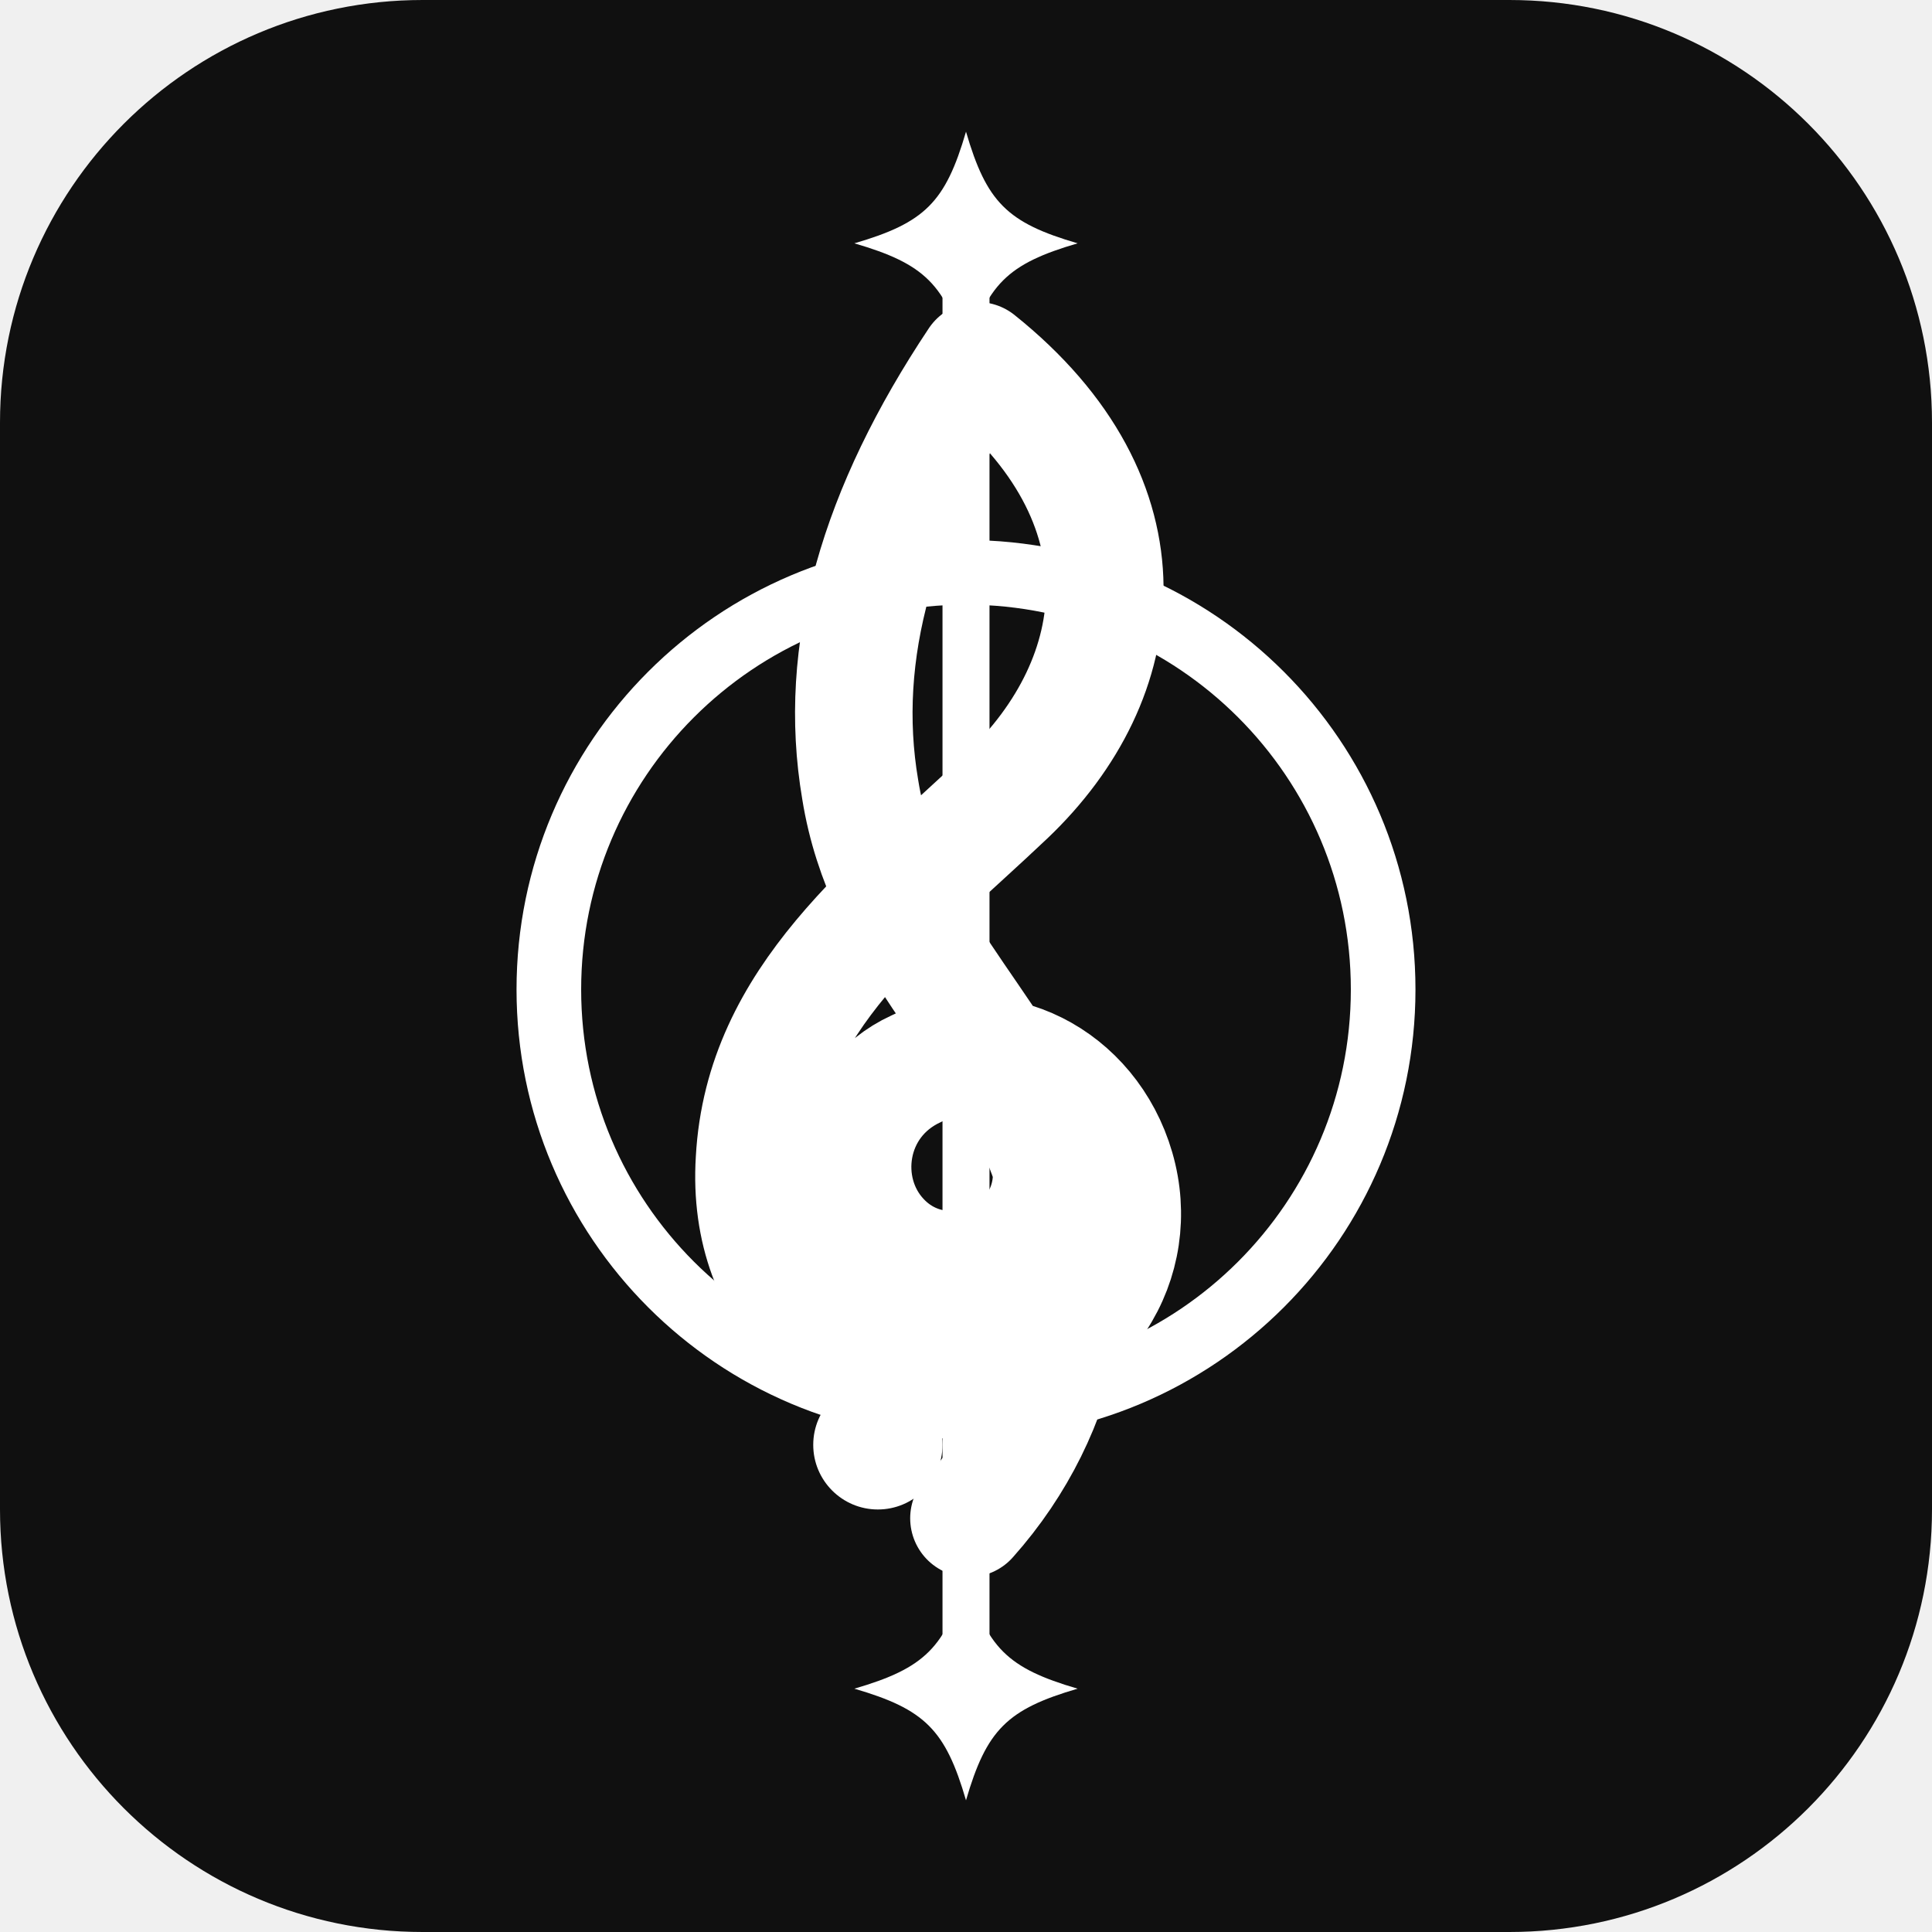
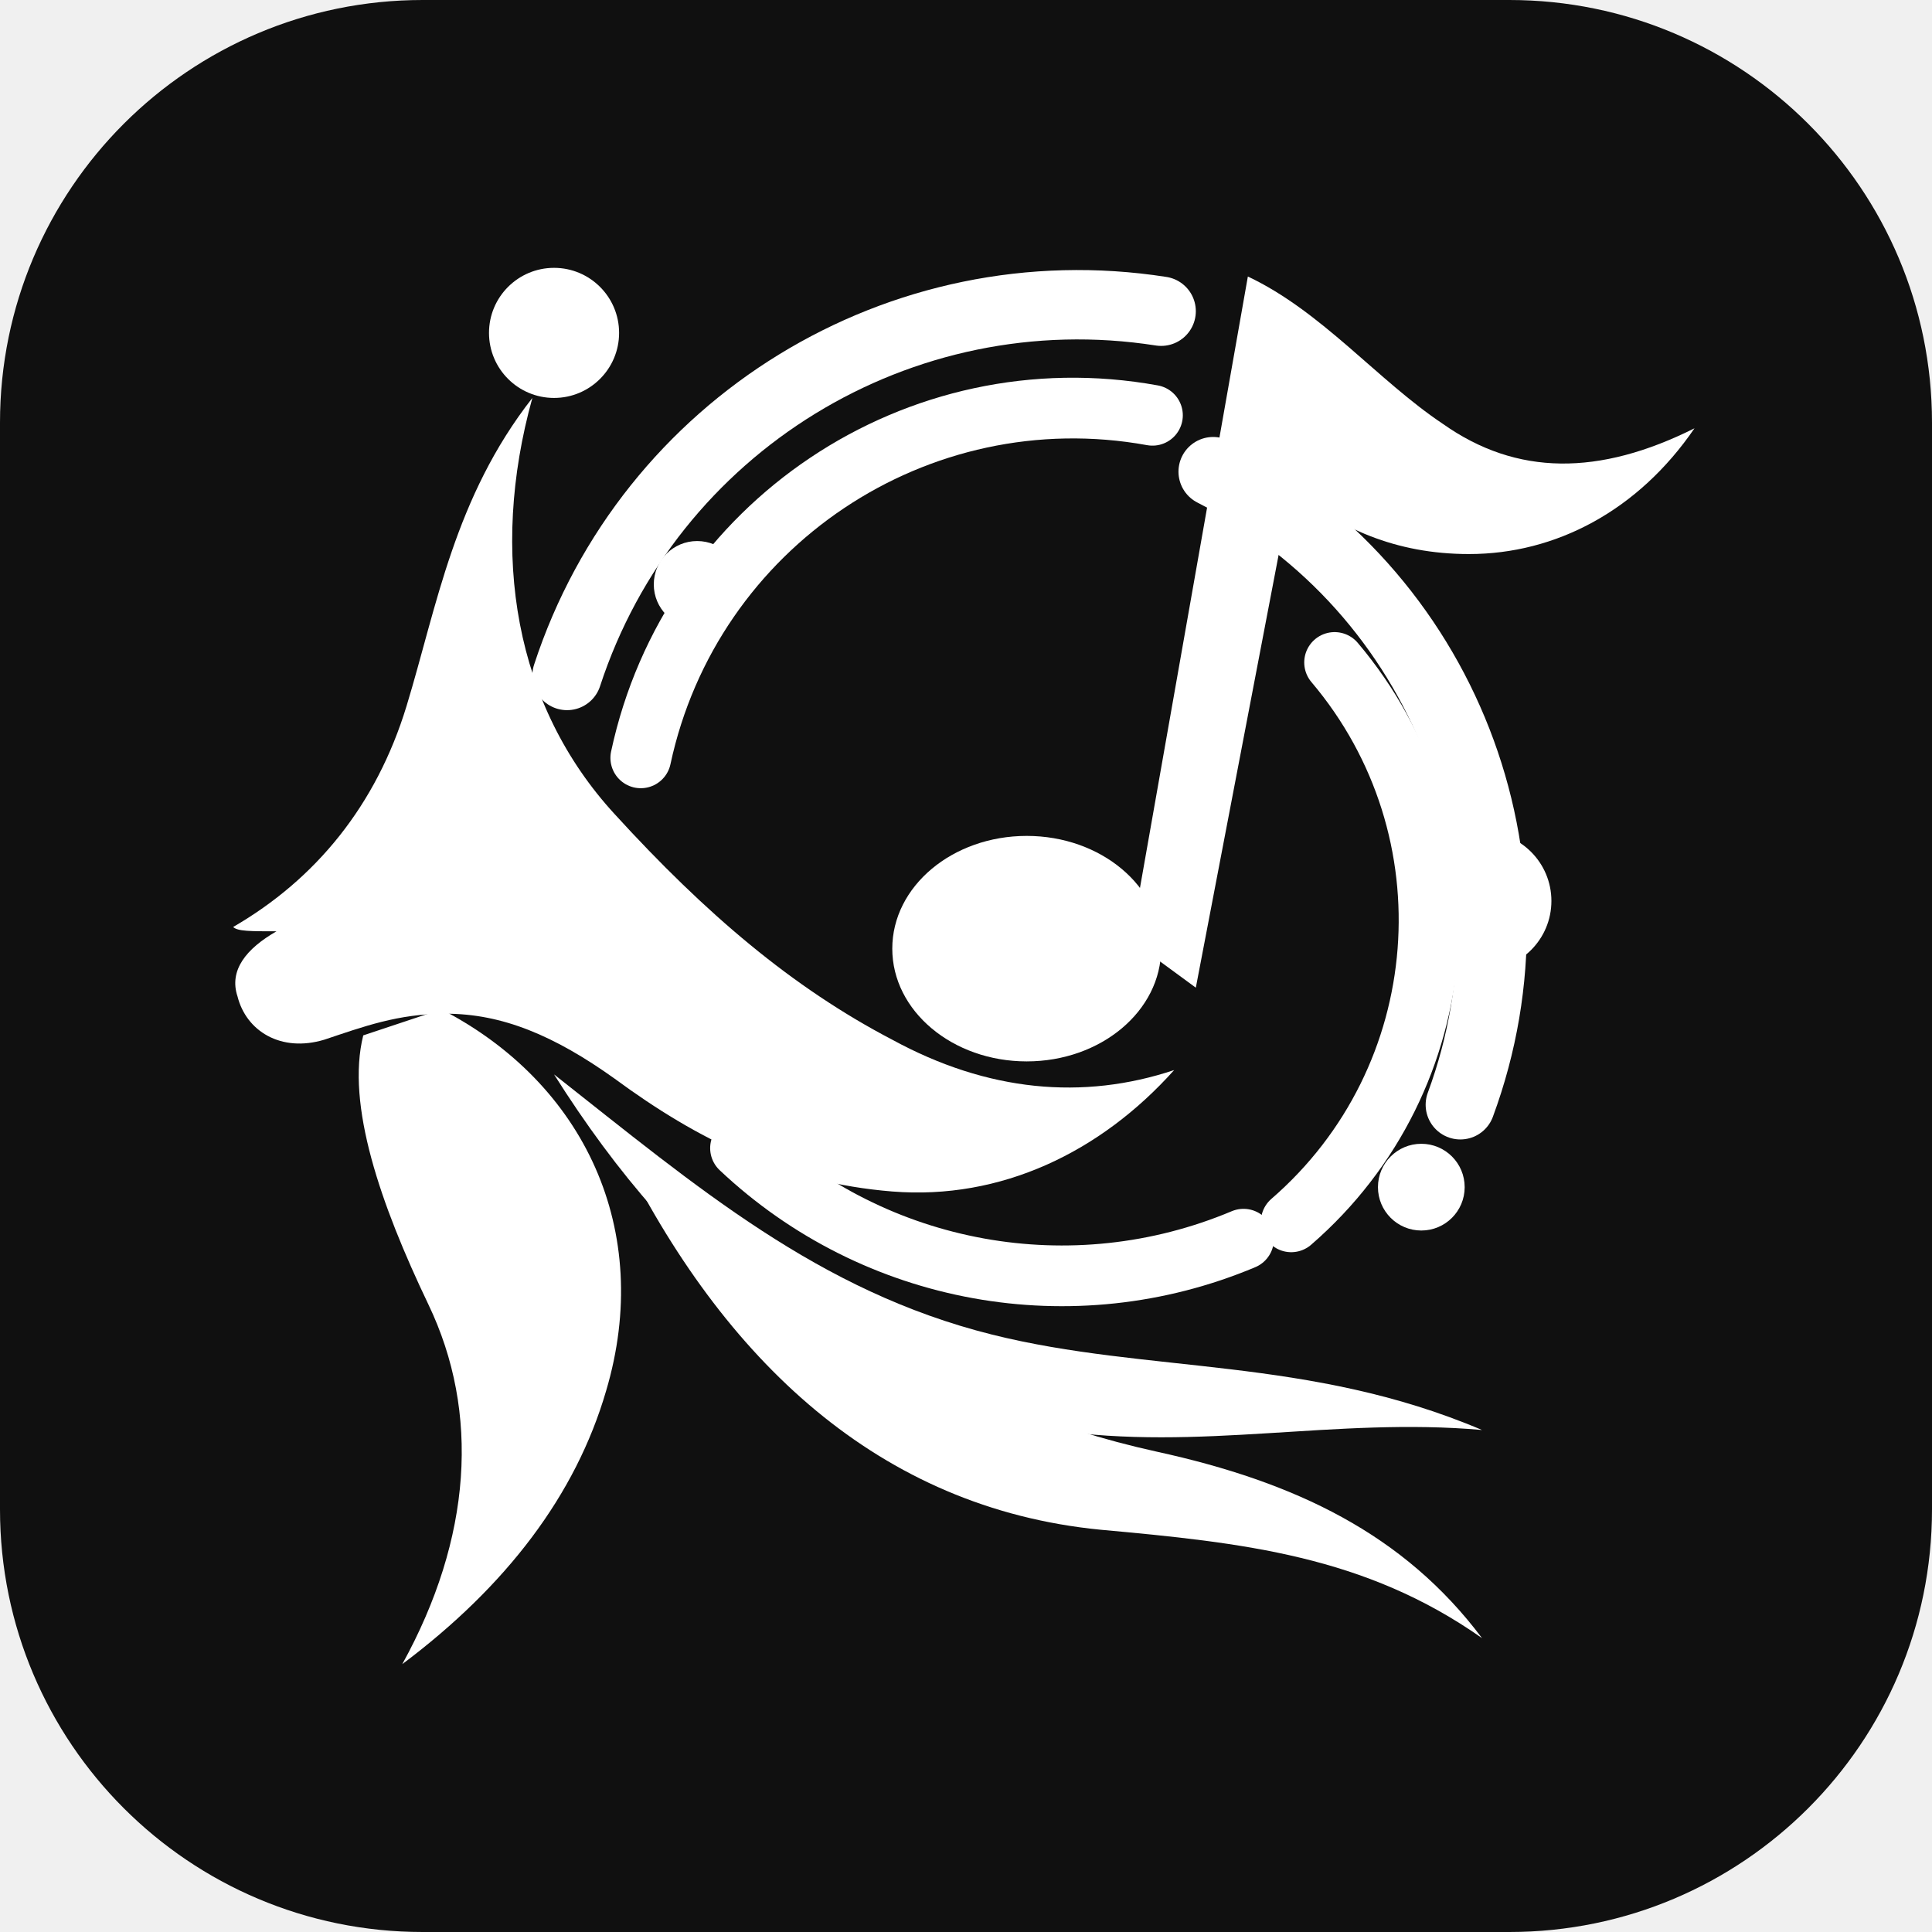
<svg xmlns="http://www.w3.org/2000/svg" viewBox="0 0 32 32">
  <rect width="32" height="32" rx="7" fill="#101010" />
-   <svg x="0" y="1.5" width="32" height="29" viewBox="100 20 312 596">
-     <g fill="none" stroke="#fff" stroke-linecap="round" stroke-linejoin="round">
-       <circle cx="256" cy="326" r="142" stroke-width="22" />
-       <path d="M256 70 V555" stroke-width="16" />
-       <path d="M256 34 C263 58 270 65 294 72 C270 79 263 86 256 110 C249 86 242 79 218 72 C242 65 249 58 256 34Z" fill="#fff" stroke="none" />
-       <path d="M256 526 C263 550 270 557 294 564 C270 571 263 578 256 602 C249 578 242 571 218 564 C242 557 249 550 256 526Z" fill="#fff" stroke="none" />
-       <path d="       M260 112       C320 160 312 220 270 260       C231 297 187 329 184 384       C181 432 216 463 258 457       C297 451 316 418 307 387       C298 356 266 340 239 353       C215 364 211 394 227 411       C241 426 264 424 277 410       C289 397 287 377 276 366       M260 112       C226 163 212 211 220 258       C228 308 265 337 282 378       C299 419 290 469 257 506" stroke-width="40" />
-       <circle cx="226" cy="481" r="22" fill="#fff" stroke="none" />
+   <svg x="3" y="3" width="26" height="26" viewBox="65 86 362 346">
+     <g fill="#fff">
+       <path d="M77 250       C96 239 110 222 117 199       C124 176 128 151 146 128       C136 164 142 199 165 224       C186 247 206 264 229 276       C251 288 273 290 294 283       C277 302 254 313 229 311       C204 309 184 299 165 285       C151 275 139 270 126 270       C115 270 107 273 98 276       C88 279 80 274 78 266       C76 260 80 255 87 251       C81 251 78 251 77 250 Z" />
+       <path d="M125 269 C158 286 174 320 163 357 C156 381 140 402 116 420              C132 391 134 362 122 337 C111 314 103 291 107 275 Z" />
+       <path d="M151 284 C184 310 212 334 252 344 C288 353 325 349 365 366              C331 363 300 371 266 366 C216 359 180 330 151 284 Z" />
+       <path d="M166 301 C205 334 240 360 290 371 C322 378 347 390 365 414              C338 395 310 392 277 389 C226 384 190 350 166 301 Z" />
+       <ellipse cx="260" cy="255" rx="31" ry="26" />
+       <path d="M284 253 L311 100              C328 108 341 124 356 134              C373 146 392 146 414 135              C401 154 382 164 362 164              C345 164 332 158 321 149              L299 264 Z" />
+       <path d="M154 192 A124 124 0 0 1 291 108" fill="none" stroke="#fff" stroke-width="16" stroke-linecap="round" />
+       <path d="M171 211 A102 102 0 0 1 289 132" fill="none" stroke="#fff" stroke-width="14" stroke-linecap="round" />
+       <path d="M303 145 A118 118 0 0 1 360 291" fill="none" stroke="#fff" stroke-width="16" stroke-linecap="round" />
+       <path d="M331 189 A92 92 0 0 1 321 318" fill="none" stroke="#fff" stroke-width="14" stroke-linecap="round" />
+       <path d="M194 301 A108 108 0 0 0 310 322" fill="none" stroke="#fff" stroke-width="14" stroke-linecap="round" />
+       <circle cx="151" cy="113" r="15" />
+       <circle cx="184" cy="171" r="10" />
+       <circle cx="365" cy="244" r="16" />
+       <circle cx="351" cy="310" r="10" />
    </g>
  </svg>
</svg>
